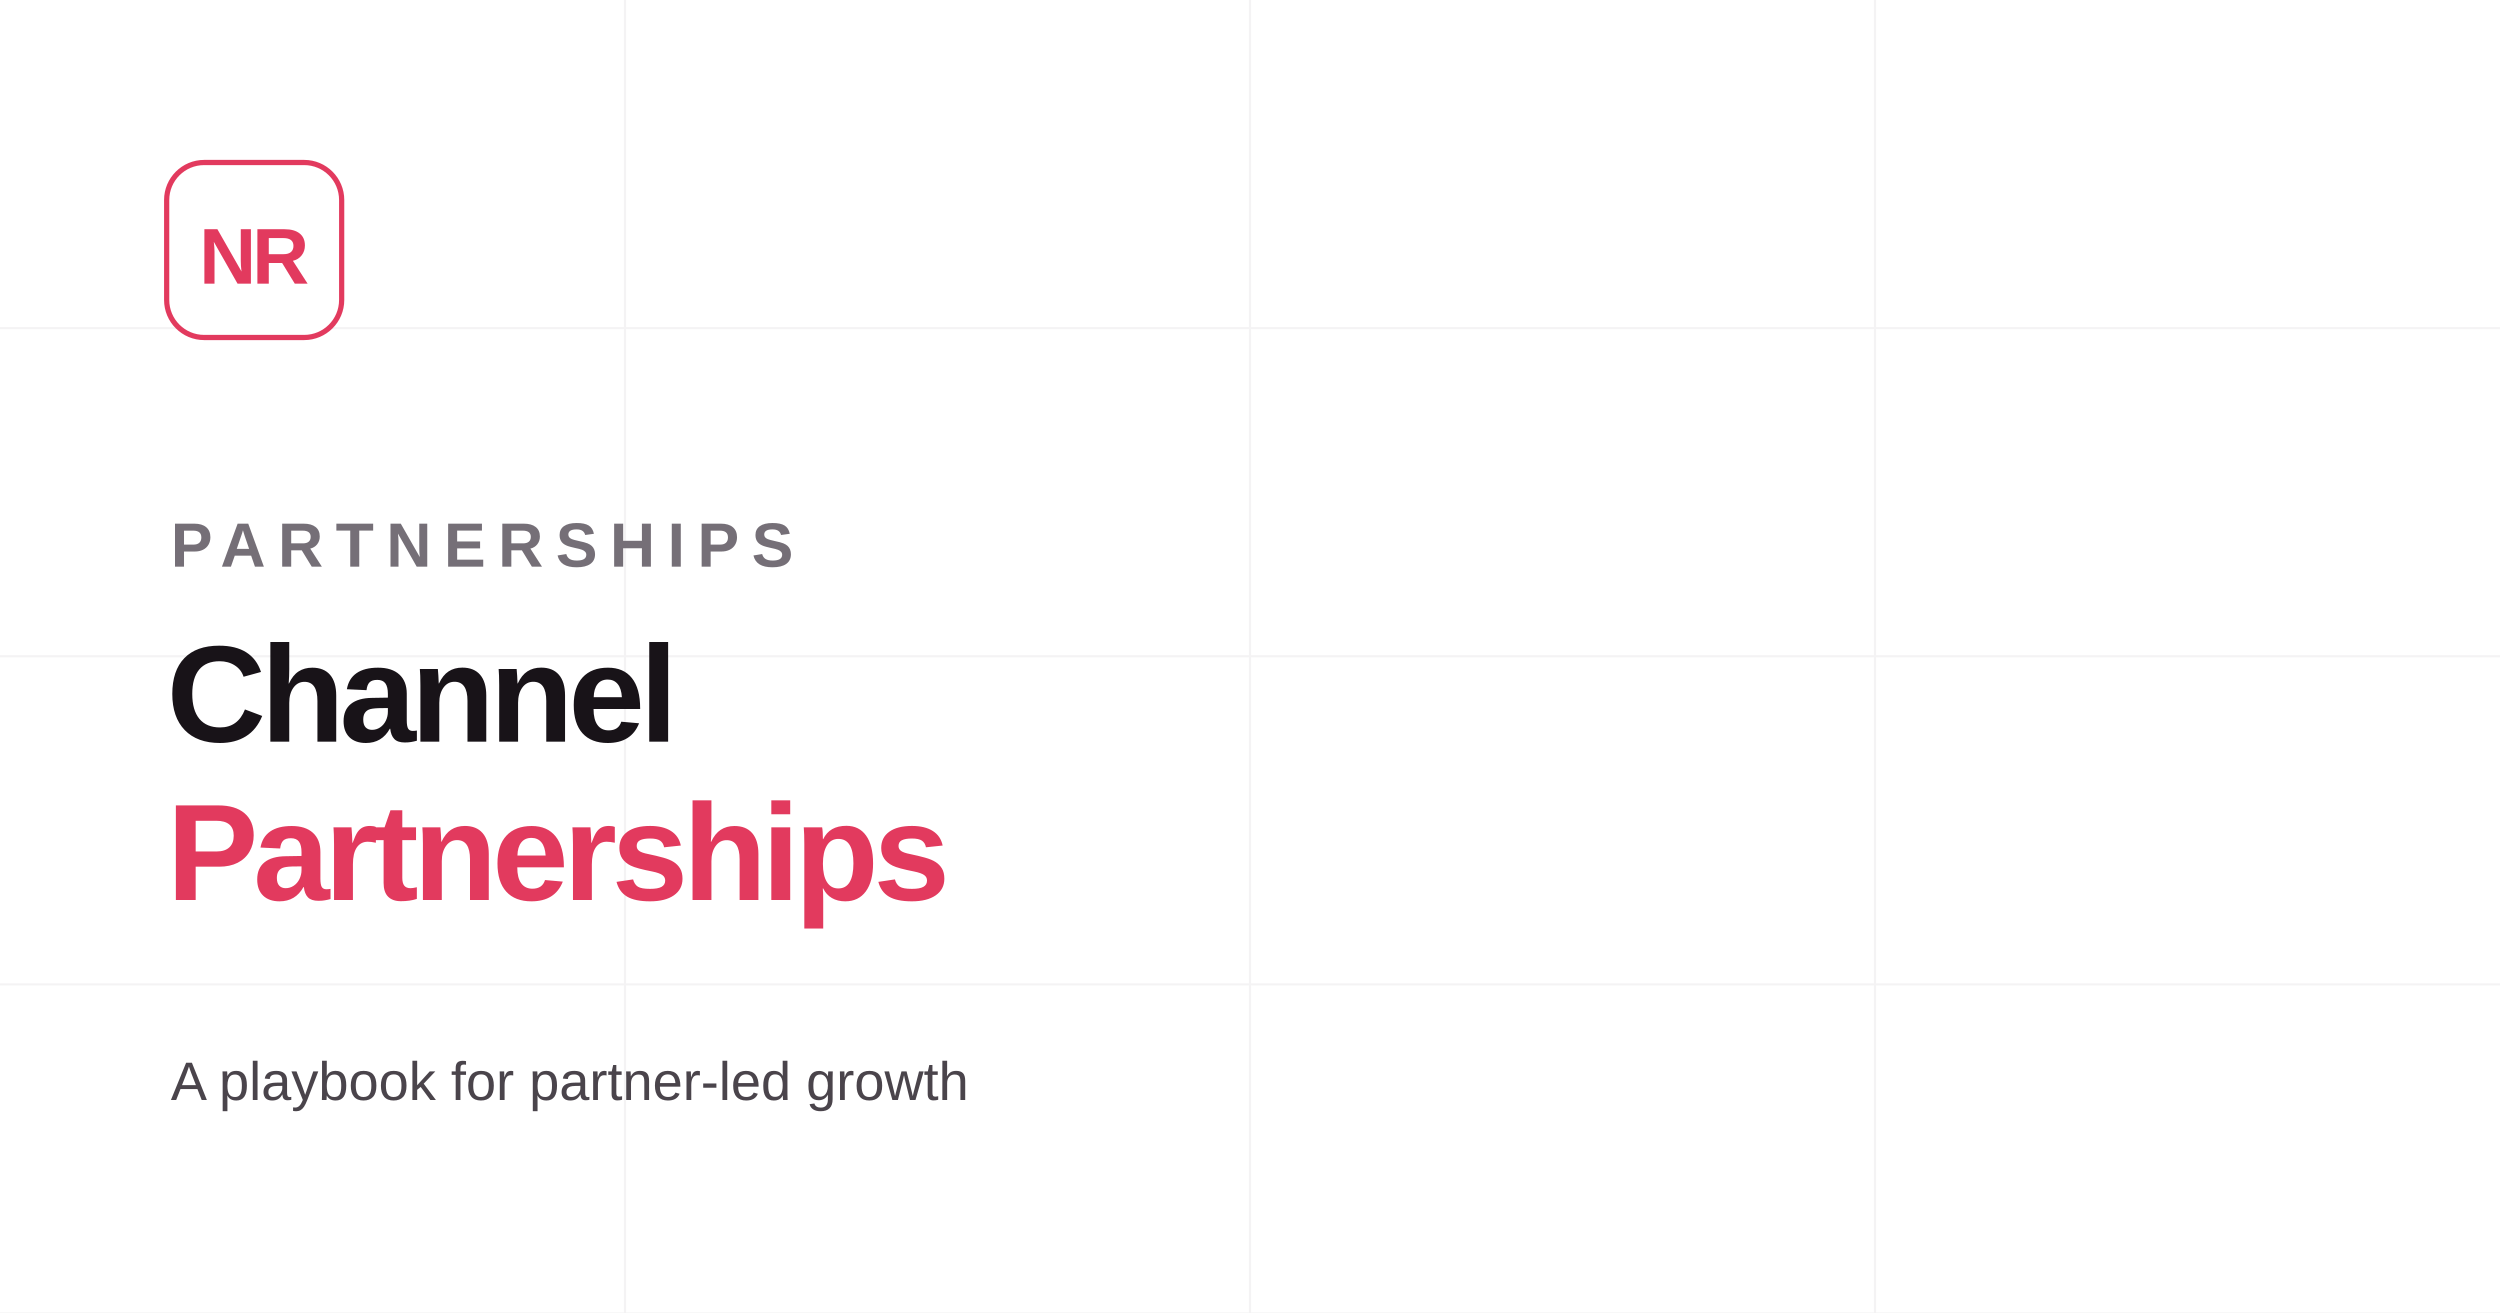
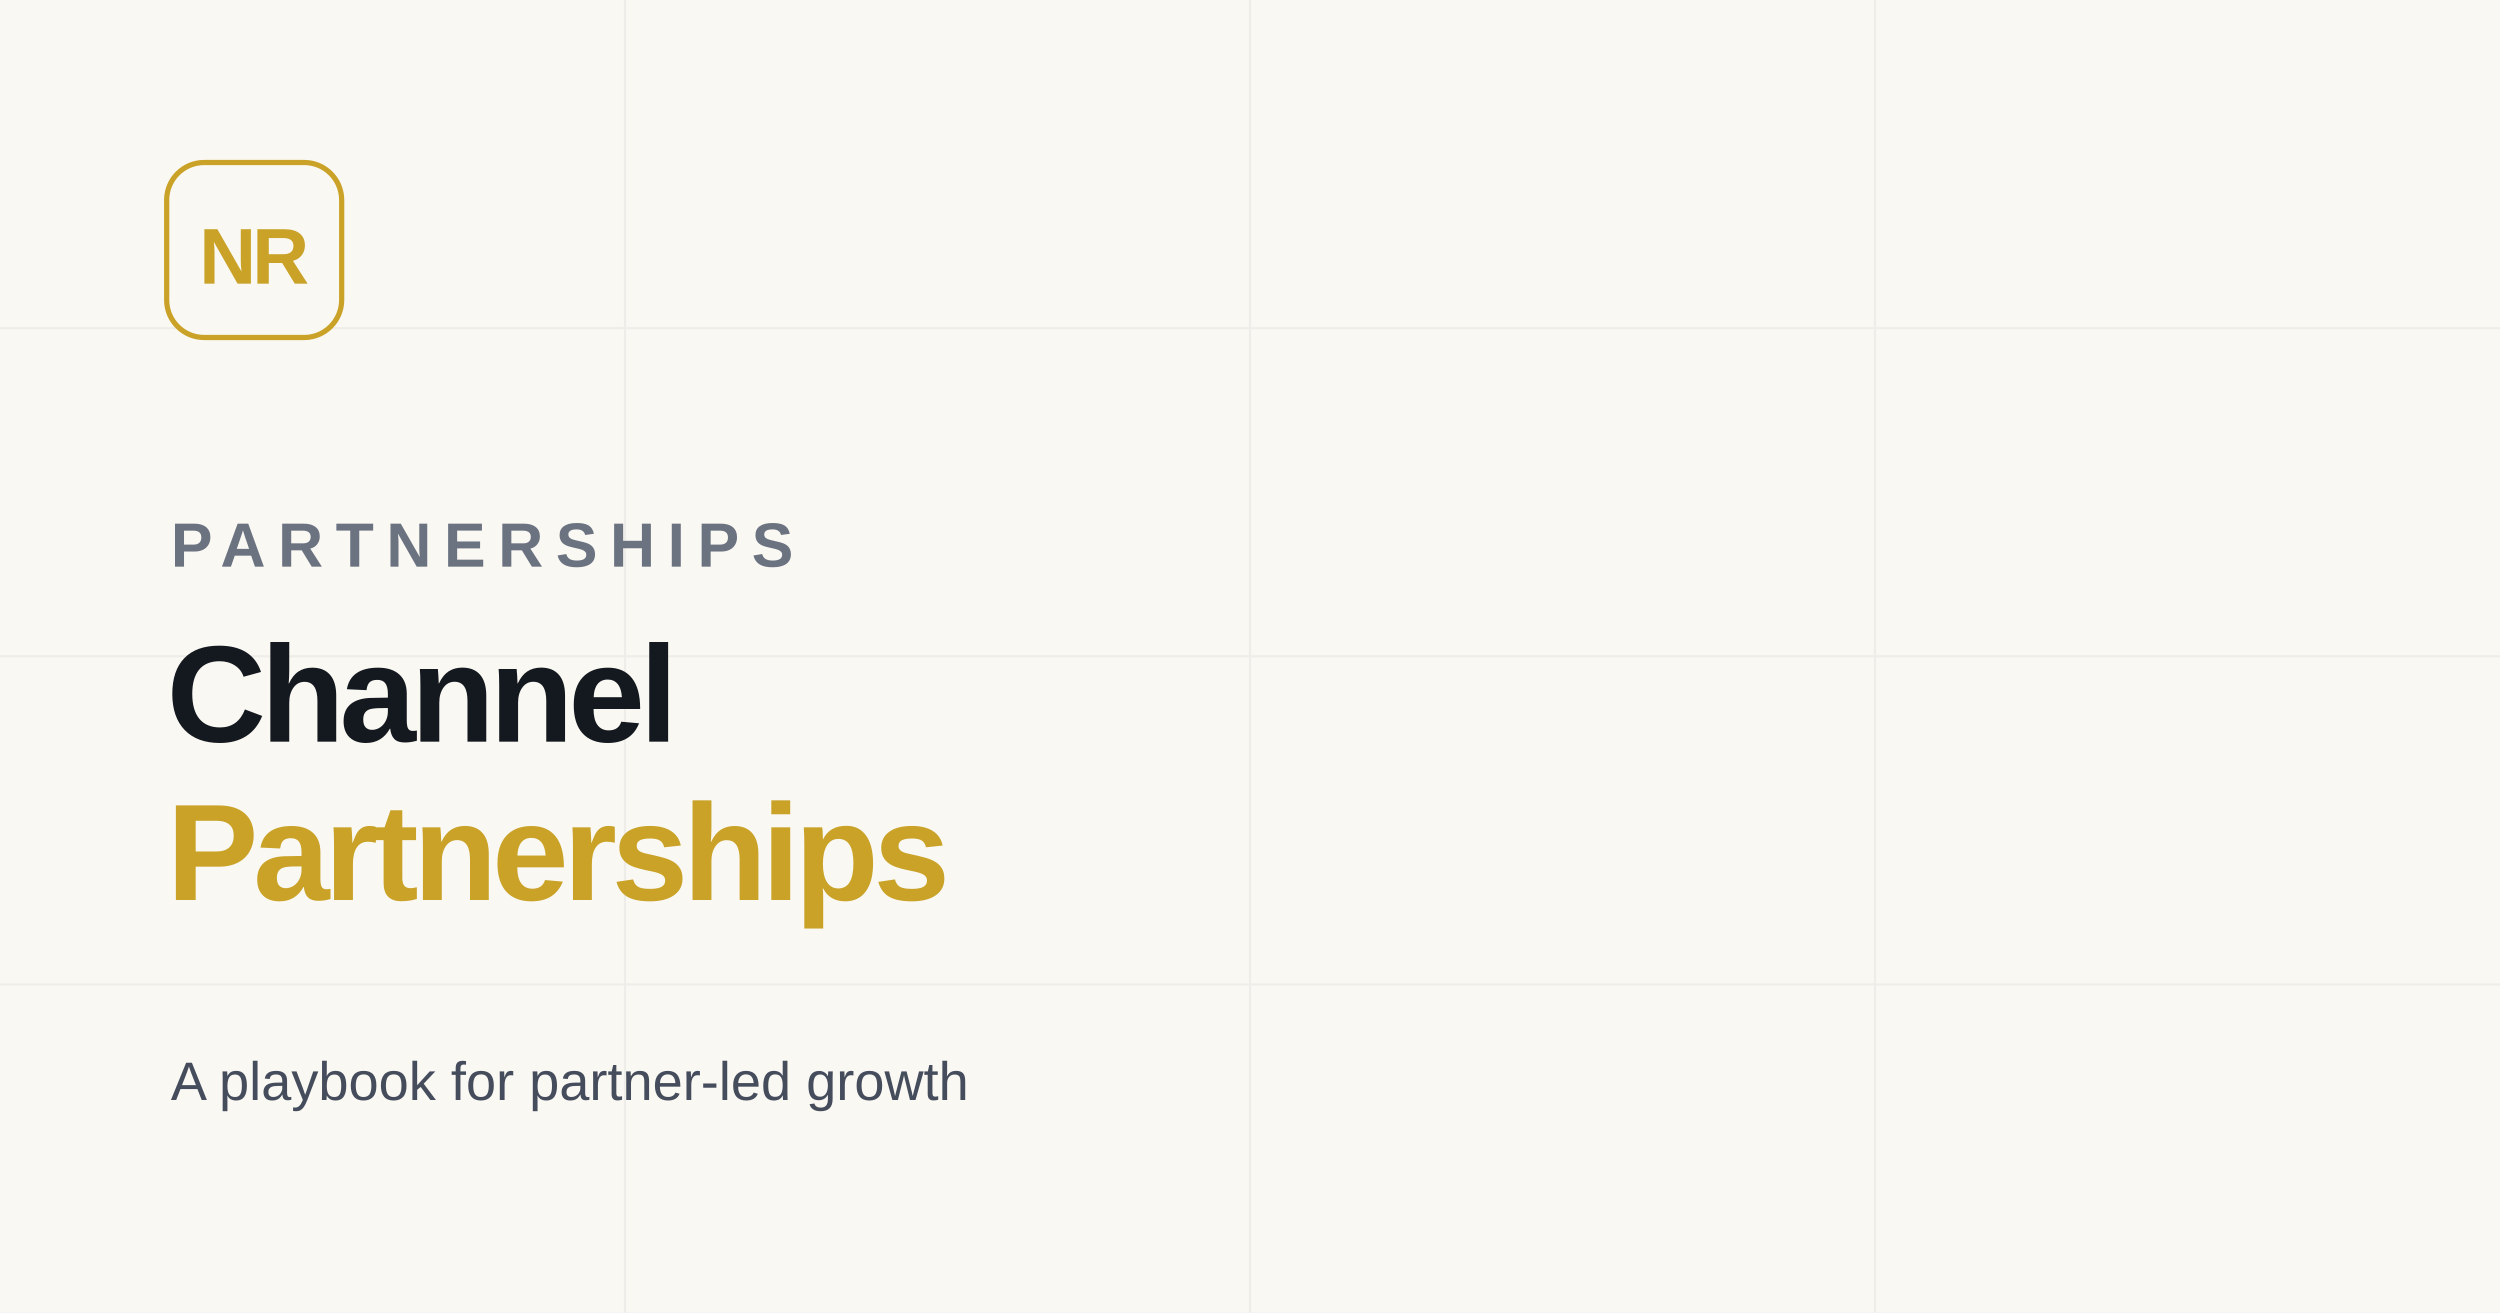
<svg xmlns="http://www.w3.org/2000/svg" viewBox="0 0 1200 630" width="1200" height="630">
  <defs>
    <radialGradient id="glow" cx="0" cy="0" r="1" gradientTransform="translate(1120 70) scale(560)">
-       <stop offset="0" stop-color="#e23a5e" stop-opacity=".16" />
-       <stop offset="1" stop-color="#e23a5e" stop-opacity="0" />
+       <stop offset="0" stop-color="#c9a227" stop-opacity=".16" />
+       <stop offset="1" stop-color="#c9a227" stop-opacity="0" />
    </radialGradient>
  </defs>
-   <rect width="1200" height="630" fill="#ffffff" />
+   <rect width="1200" height="630" fill="#faf8f3" />
  <rect width="1200" height="630" fill="url(#glow)" />
-   <g fill="none" stroke="#181318" stroke-opacity=".05">
+   <g fill="none" stroke="#14181f" stroke-opacity=".05">
    <path d="M0 157.5H1200M0 315H1200M0 472.5H1200M300 0V630M600 0V630M900 0V630" />
  </g>
-   <rect x="80" y="78" width="84" height="84" rx="18" fill="#ffffff" stroke="#e23a5e" stroke-width="2.5" />
-   <text x="122" y="123" font-family="'Poppins','Segoe UI',Arial,sans-serif" font-size="38" font-weight="800" letter-spacing="-2" fill="#e23a5e" text-anchor="middle" dominant-baseline="central">NR</text>
-   <text x="82" y="272" font-family="'Poppins','Segoe UI',Arial,sans-serif" font-size="30" font-weight="700" letter-spacing="6" fill="#756f77">PARTNERSHIPS</text>
+   <rect x="80" y="78" width="84" height="84" rx="18" fill="#faf8f3" stroke="#c9a227" stroke-width="2.5" />
+   <text x="122" y="123" font-family="'Poppins','Segoe UI',Arial,sans-serif" font-size="38" font-weight="800" letter-spacing="-2" fill="#c9a227" text-anchor="middle" dominant-baseline="central">NR</text>
+   <text x="82" y="272" font-family="'Poppins','Segoe UI',Arial,sans-serif" font-size="30" font-weight="700" letter-spacing="6" fill="#6b7280">PARTNERSHIPS</text>
  <g font-family="'Poppins','Segoe UI',Arial,sans-serif" font-size="66" font-weight="800" letter-spacing="-2.5">
-     <text x="80" y="356" fill="#181318">Channel</text>
-     <text x="80" y="432" fill="#181318">
-       <tspan fill="#e23a5e">Partnerships</tspan>
+     <text x="80" y="356" fill="#14181f">Channel</text>
+     <text x="80" y="432" fill="#14181f">
+       <tspan fill="#c9a227">Partnerships</tspan>
    </text>
  </g>
-   <text x="82" y="528" font-family="'Poppins','Segoe UI',Arial,sans-serif" font-size="26" font-weight="500" fill="#4a444b">A playbook for partner-led growth</text>
+   <text x="82" y="528" font-family="'Poppins','Segoe UI',Arial,sans-serif" font-size="26" font-weight="500" fill="#454c5c">A playbook for partner-led growth</text>
</svg>
